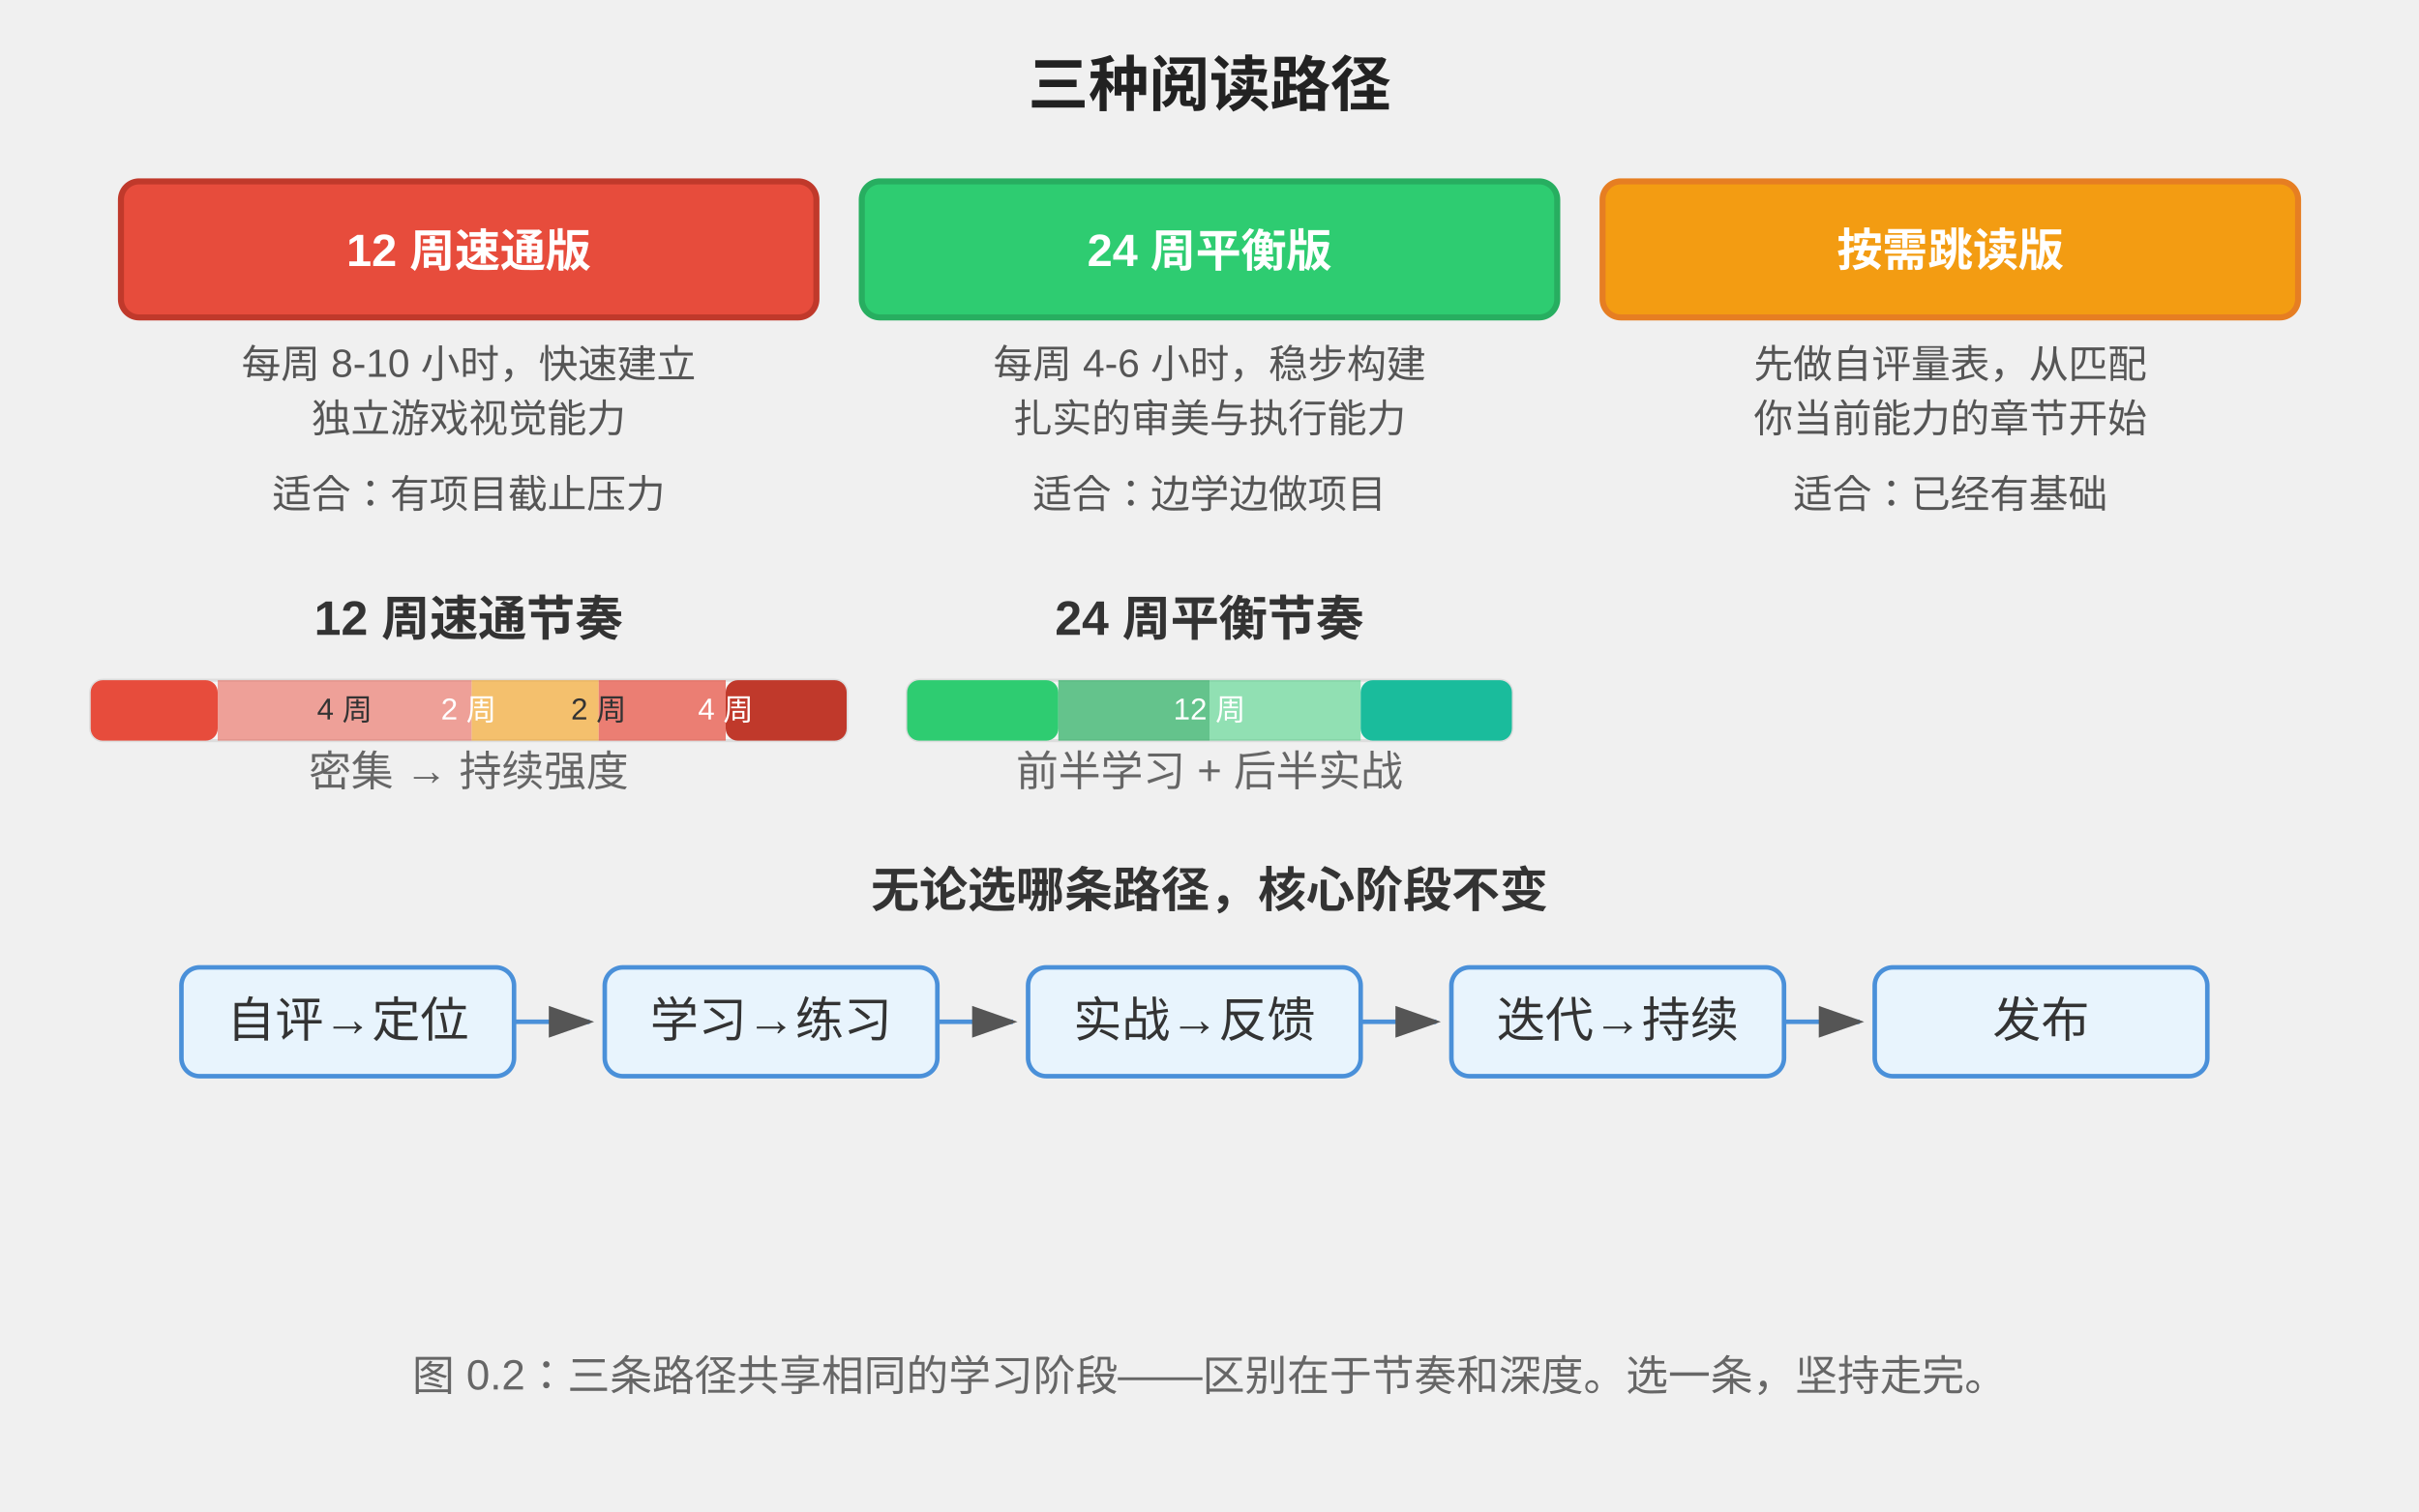
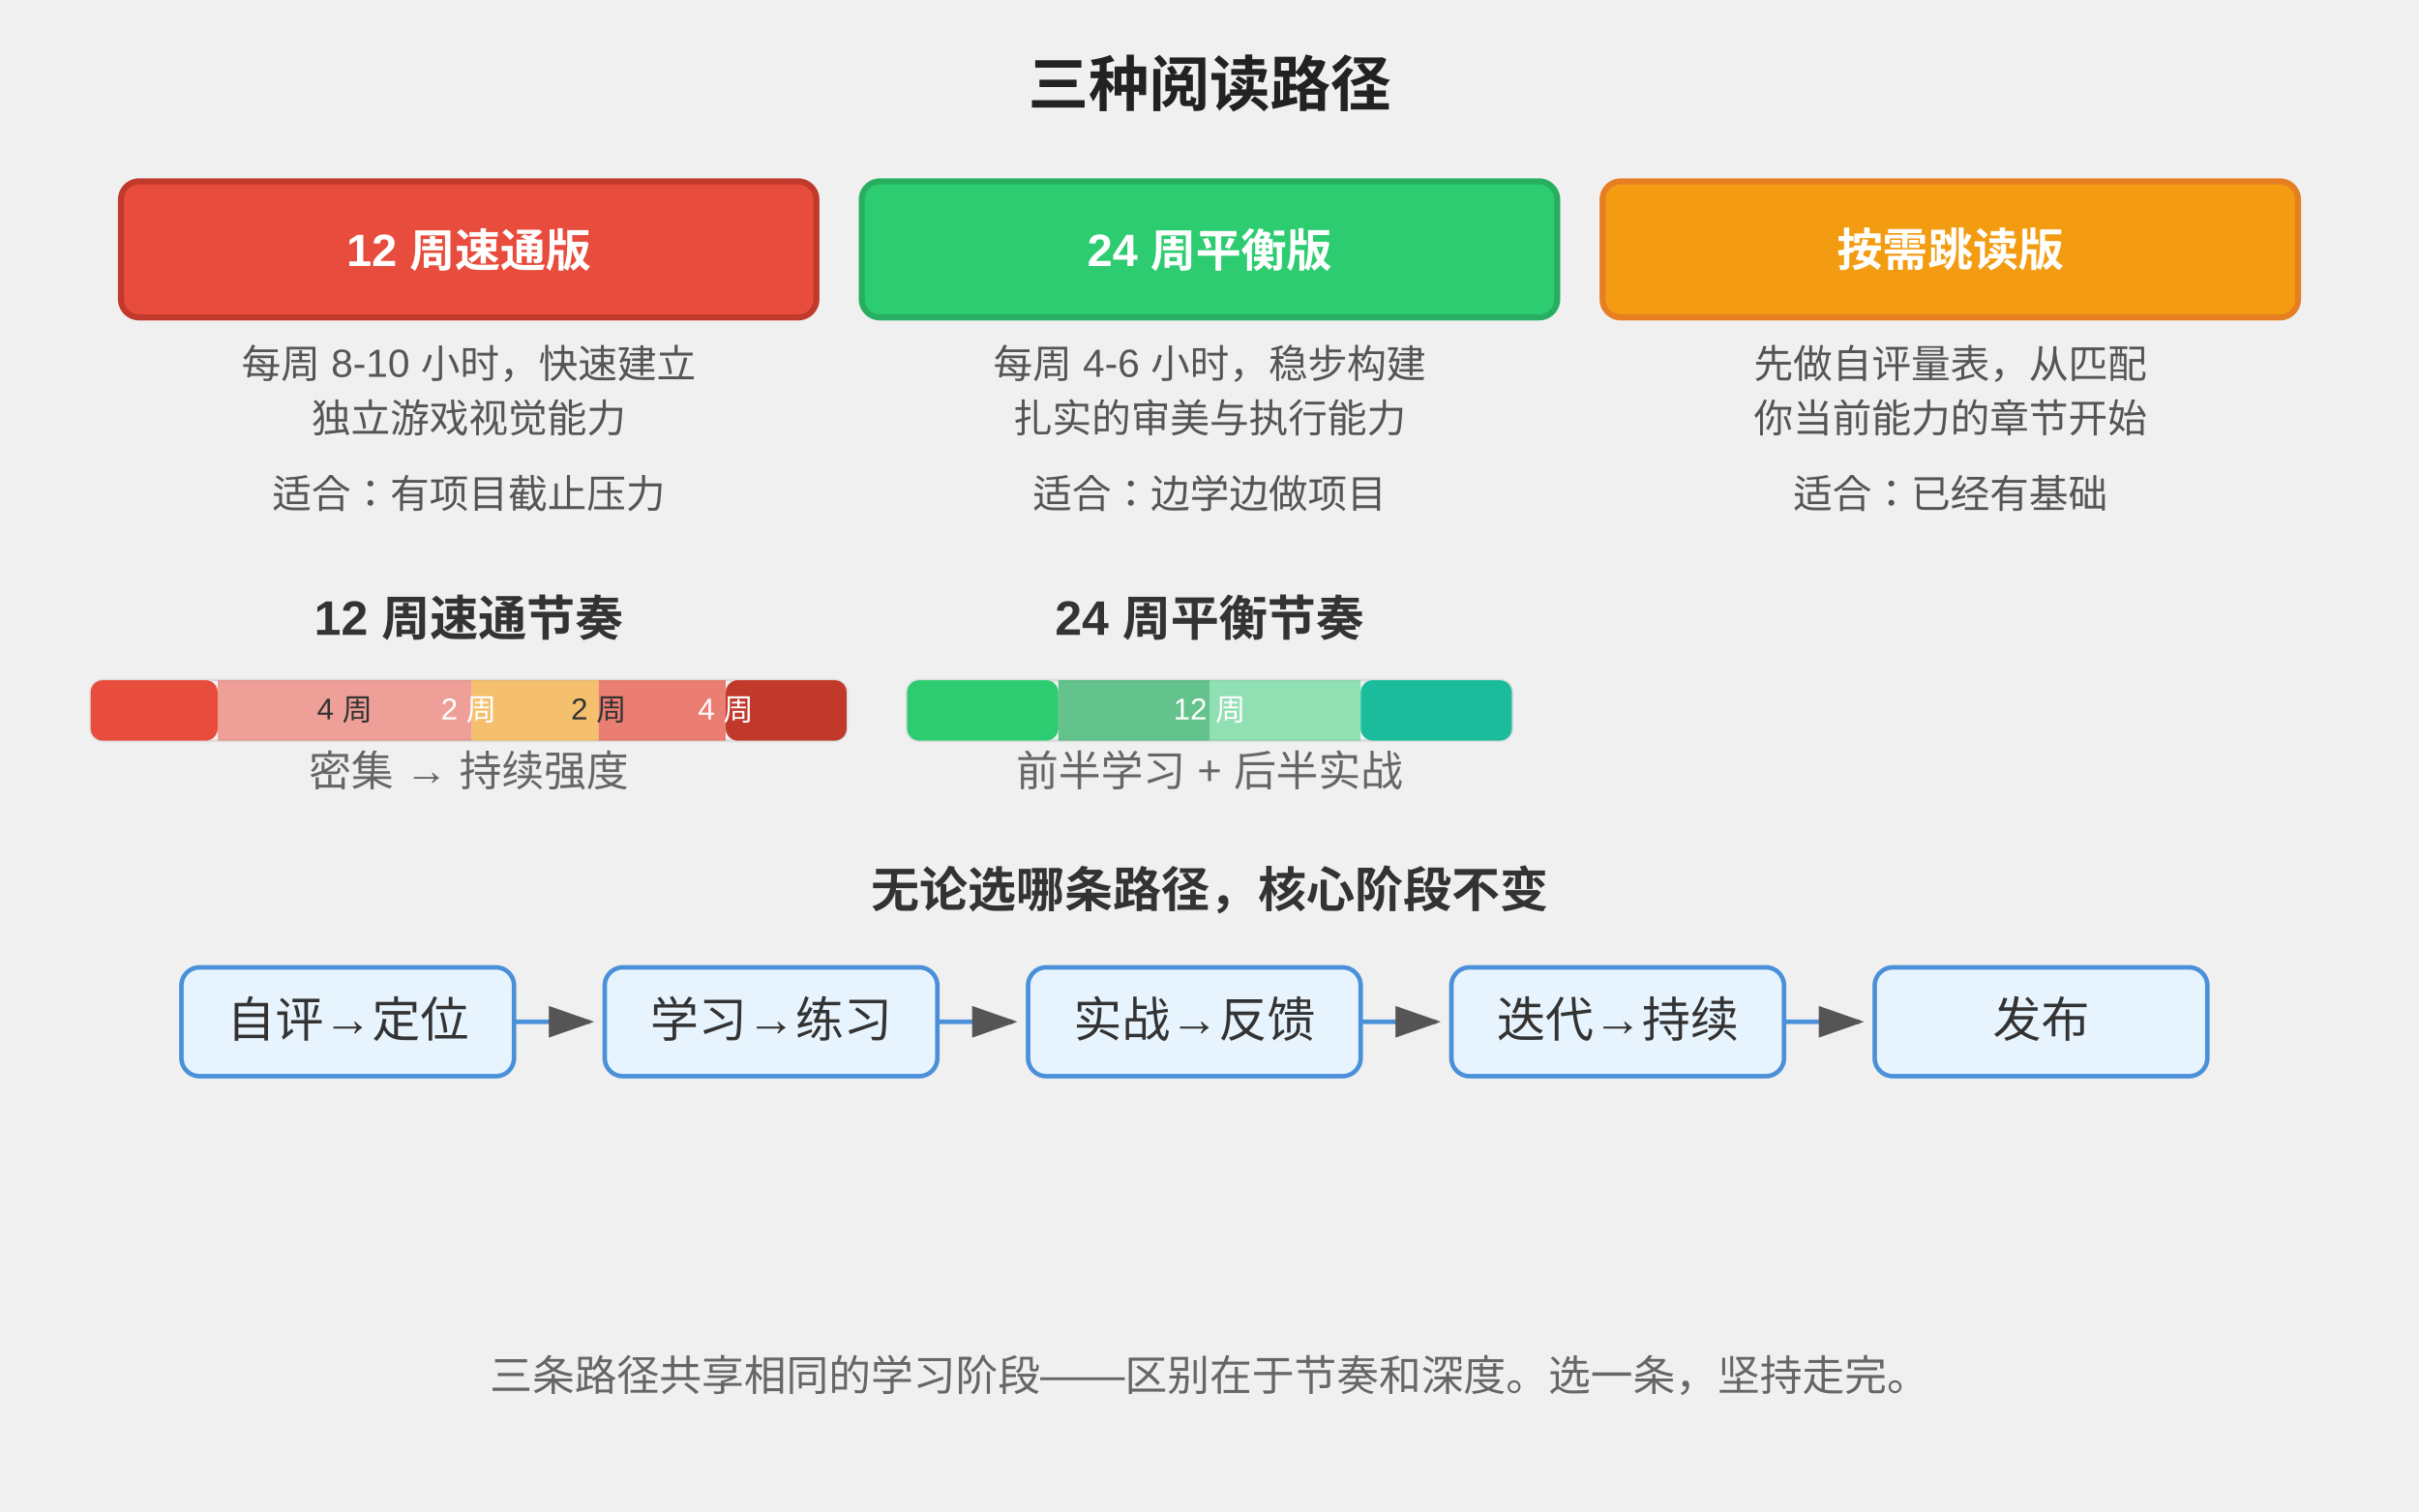
<svg xmlns="http://www.w3.org/2000/svg" viewBox="0 0 800 500" width="800" height="500" font-family="'PingFang SC','Microsoft YaHei',Arial,sans-serif">
  <style>
    .label { font-size: 16px; fill: #333; }
    .title { font-size: 20px; font-weight: bold; fill: #222; }
    .caption { font-size: 14px; fill: #666; }
    .path-label { font-size: 15px; font-weight: bold; fill: #FFF; text-anchor: middle; }
    .path-desc { font-size: 13px; fill: #555; text-anchor: middle; }
    .path-fast { fill: #E74C3C; stroke: #C0392B; stroke-width: 2; }
    .path-balanced { fill: #2ECC71; stroke: #27AE60; stroke-width: 2; }
    .path-skip { fill: #F39C12; stroke: #E67E22; stroke-width: 2; }
    .arrow { stroke: #555; stroke-width: 1.5; fill: none; marker-end: url(#arrowhead); }
  </style>
  <defs>
    <marker id="arrowhead" markerWidth="10" markerHeight="7" refX="9" refY="3.5" orient="auto">
      <polygon points="0 0, 10 3.5, 0 7" fill="#555" />
    </marker>
  </defs>
  <text x="400" y="35" class="title" text-anchor="middle">三种阅读路径</text>
  <rect x="40" y="60" width="230" height="45" rx="6" class="path-fast" />
  <text x="155" y="88" class="path-label">12 周速通版</text>
  <text x="155" y="125" class="path-desc">每周 8-10 小时，快速建立</text>
  <text x="155" y="143" class="path-desc">独立游戏视觉能力</text>
  <text x="155" y="168" class="path-desc" fill="#E74C3C">适合：有项目截止压力</text>
  <rect x="285" y="60" width="230" height="45" rx="6" class="path-balanced" />
  <text x="400" y="88" class="path-label">24 周平衡版</text>
  <text x="400" y="125" class="path-desc">每周 4-6 小时，稳步构建</text>
  <text x="400" y="143" class="path-desc">扎实的审美与执行能力</text>
  <text x="400" y="168" class="path-desc" fill="#27AE60">适合：边学边做项目</text>
  <rect x="530" y="60" width="230" height="45" rx="6" class="path-skip" />
  <text x="645" y="88" class="path-label">按需跳读版</text>
  <text x="645" y="125" class="path-desc">先做自评量表，从匹配</text>
  <text x="645" y="143" class="path-desc">你当前能力的章节开始</text>
  <text x="645" y="168" class="path-desc" fill="#E67E22">适合：已经有基础</text>
  <text x="155" y="210" class="label" text-anchor="middle" font-weight="bold">12 周速通节奏</text>
  <rect x="30" y="225" width="250" height="20" rx="4" fill="#F5F5F5" stroke="#DDD" />
  <rect x="30" y="225" width="42" height="20" rx="4" fill="#E74C3C" />
  <rect x="72" y="225" width="84" height="20" rx="0" fill="#E74C3C" opacity="0.5" />
  <rect x="156" y="225" width="42" height="20" rx="0" fill="#F39C12" opacity="0.6" />
  <rect x="198" y="225" width="42" height="20" rx="0" fill="#E74C3C" opacity="0.7" />
  <rect x="240" y="225" width="40" height="20" rx="4" fill="#C0392B" />
  <text x="155" y="238" font-size="10" fill="#FFF" text-anchor="middle">2 周</text>
  <text x="240" y="238" font-size="10" fill="#FFF" text-anchor="middle">4 周</text>
  <text x="198" y="238" font-size="10" fill="#333" text-anchor="middle">2 周</text>
  <text x="114" y="238" font-size="10" fill="#333" text-anchor="middle">4 周</text>
  <text x="155" y="260" class="caption" text-anchor="middle">密集 → 持续强度</text>
  <text x="400" y="210" class="label" text-anchor="middle" font-weight="bold">24 周平衡节奏</text>
  <rect x="300" y="225" width="200" height="20" rx="4" fill="#F5F5F5" stroke="#DDD" />
  <rect x="300" y="225" width="50" height="20" rx="4" fill="#2ECC71" />
  <rect x="350" y="225" width="50" height="20" rx="0" fill="#27AE60" opacity="0.7" />
  <rect x="400" y="225" width="50" height="20" rx="0" fill="#2ECC71" opacity="0.5" />
  <rect x="450" y="225" width="50" height="20" rx="4" fill="#1ABC9C" />
  <text x="400" y="238" font-size="10" fill="#FFF" text-anchor="middle">12 周</text>
  <text x="400" y="260" class="caption" text-anchor="middle">前半学习 + 后半实战</text>
  <text x="400" y="300" class="label" text-anchor="middle" font-weight="bold">无论选哪条路径，核心阶段不变</text>
  <rect x="60" y="320" width="110" height="36" rx="6" fill="#E8F4FD" stroke="#4A90D9" stroke-width="1.5" />
  <text x="115" y="343" class="label" text-anchor="middle">自评→定位</text>
  <line x1="170" y1="338" x2="195" y2="338" stroke="#4A90D9" stroke-width="1.5" marker-end="url(#arrowhead)" />
  <rect x="200" y="320" width="110" height="36" rx="6" fill="#E8F4FD" stroke="#4A90D9" stroke-width="1.5" />
  <text x="255" y="343" class="label" text-anchor="middle">学习→练习</text>
  <line x1="310" y1="338" x2="335" y2="338" stroke="#4A90D9" stroke-width="1.5" marker-end="url(#arrowhead)" />
  <rect x="340" y="320" width="110" height="36" rx="6" fill="#E8F4FD" stroke="#4A90D9" stroke-width="1.5" />
  <text x="395" y="343" class="label" text-anchor="middle">实战→反馈</text>
  <line x1="450" y1="338" x2="475" y2="338" stroke="#4A90D9" stroke-width="1.5" marker-end="url(#arrowhead)" />
  <rect x="480" y="320" width="110" height="36" rx="6" fill="#E8F4FD" stroke="#4A90D9" stroke-width="1.5" />
  <text x="535" y="343" class="label" text-anchor="middle">迭代→持续</text>
  <line x1="590" y1="338" x2="615" y2="338" stroke="#4A90D9" stroke-width="1.5" marker-end="url(#arrowhead)" />
  <rect x="620" y="320" width="110" height="36" rx="6" fill="#E8F4FD" stroke="#4A90D9" stroke-width="1.5" />
  <text x="675" y="343" class="label" text-anchor="middle">发布</text>
-   <text x="400" y="460" class="caption" text-anchor="middle">图 0.2：三条路径共享相同的学习阶段——区别在于节奏和深度。选一条，坚持走完。</text>
+   <text x="400" y="460" class="caption" text-anchor="middle">三条路径共享相同的学习阶段——区别在于节奏和深度。选一条，坚持走完。</text>
</svg>
